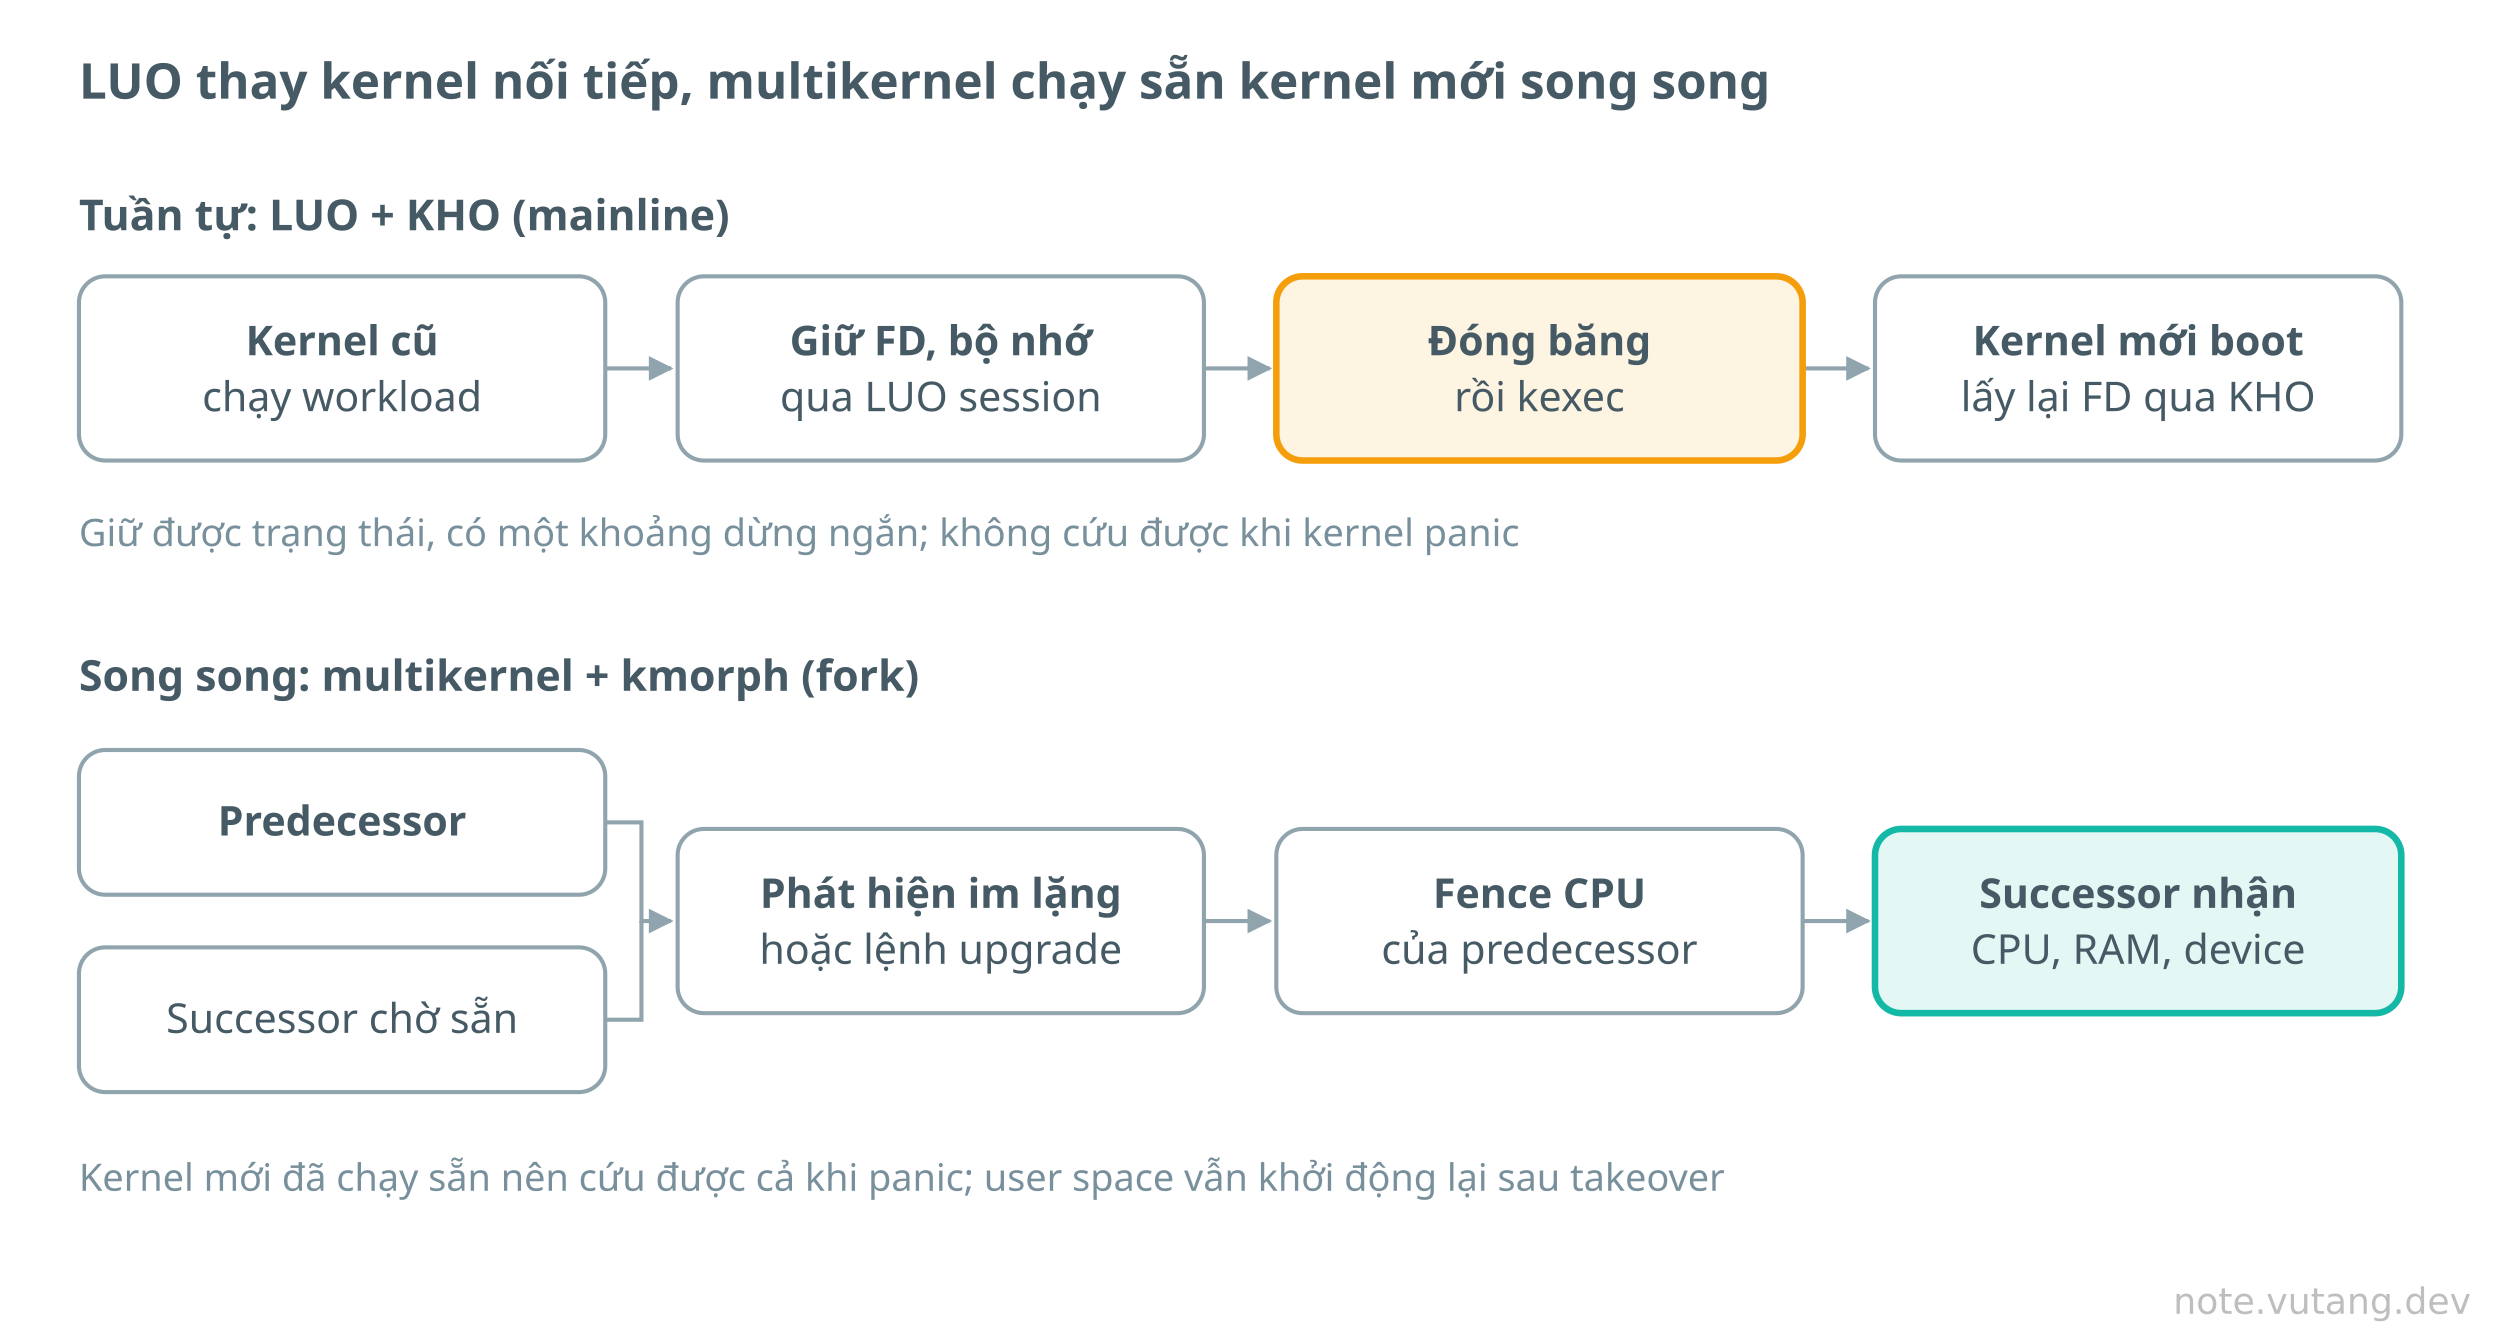
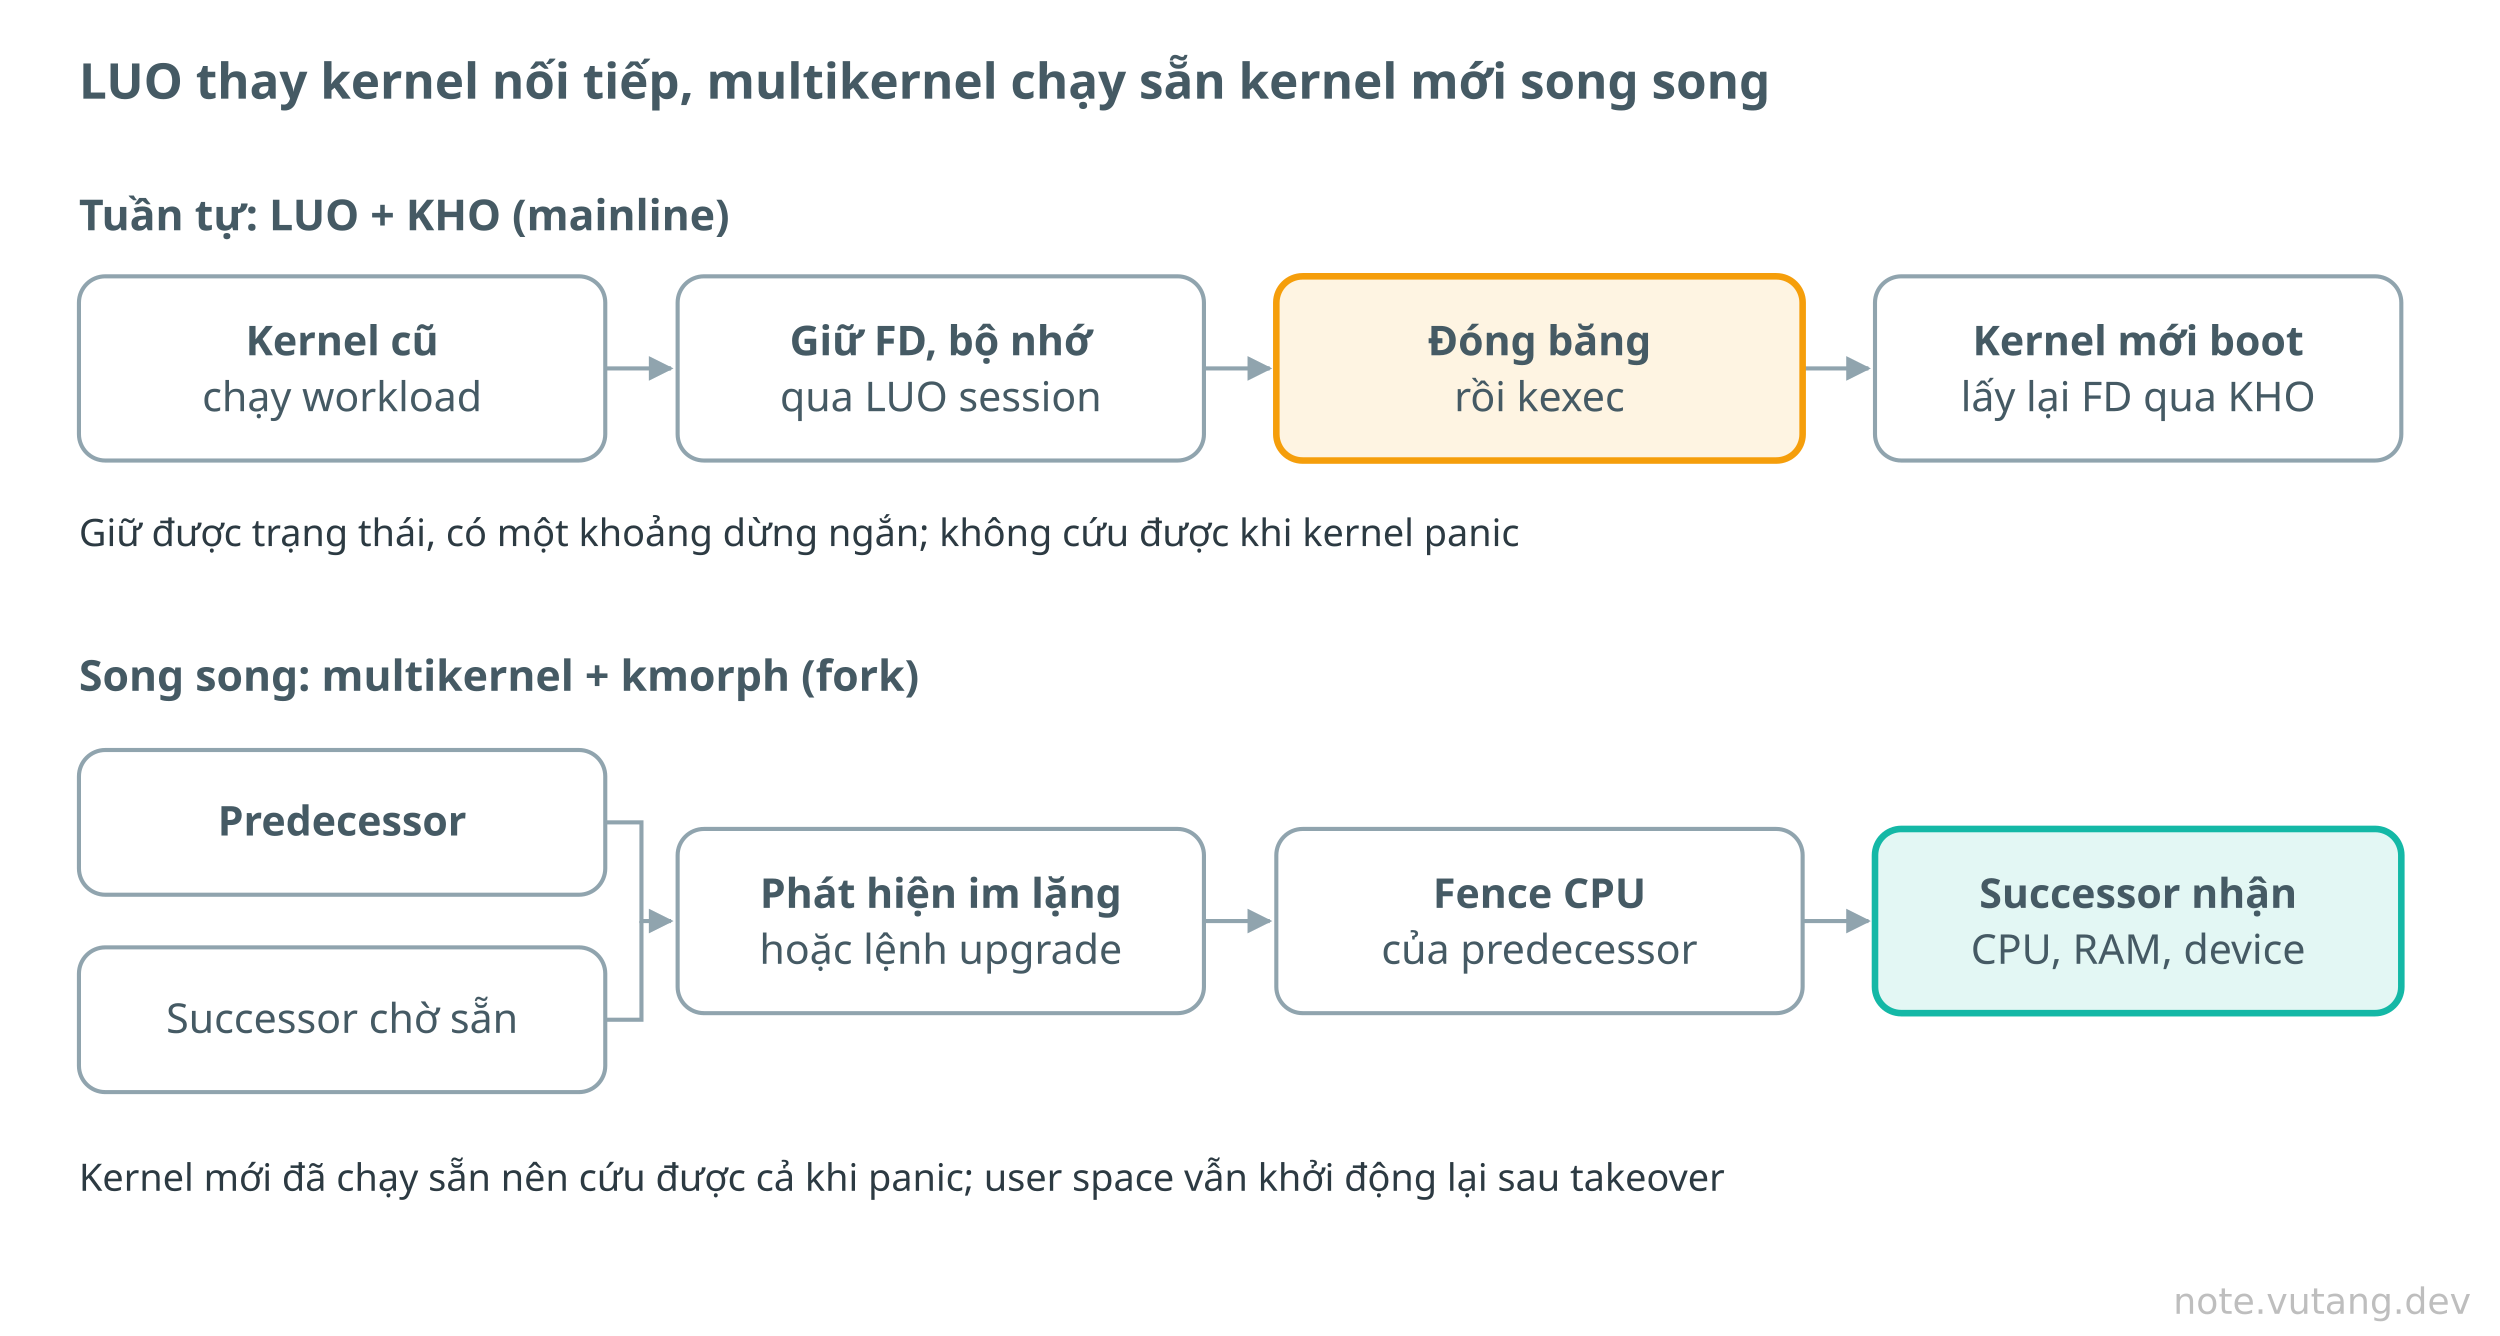
<svg xmlns="http://www.w3.org/2000/svg" viewBox="0 0 760 406" role="img" aria-label="LUO thay kernel nối tiếp, multikernel chạy sẵn kernel mới song song" font-family="system-ui,sans-serif" font-size="12.5">
  <defs>
    <marker id="two-arrow" viewBox="0 0 10 10" refX="9" refY="5" markerWidth="6" markerHeight="6" orient="auto-start-reverse">
      <path d="M0 0L10 5L0 10z" fill="#90a4ae" />
    </marker>
  </defs>
  <text x="24" y="30" font-size="15" font-weight="600" fill="#455a64">LUO thay kernel nối tiếp, multikernel chạy sẵn kernel mới song song</text>
  <text x="24" y="70" font-size="13" font-weight="600" fill="#455a64">Tuần tự: LUO + KHO (mainline)</text>
  <text x="24" y="210" font-size="13" font-weight="600" fill="#455a64">Song song: multikernel + kmorph (fork)</text>
  <g fill="none" stroke="#90a4ae" stroke-width="1.25">
    <path d="M184 112H204" marker-end="url(#two-arrow)" />
    <path d="M366 112H386" marker-end="url(#two-arrow)" />
    <path d="M548 112H568" marker-end="url(#two-arrow)" />
    <path d="M184 250H195V280H204" marker-end="url(#two-arrow)" />
    <path d="M184 310H195V280" />
    <path d="M366 280H386" marker-end="url(#two-arrow)" />
    <path d="M548 280H568" marker-end="url(#two-arrow)" />
  </g>
  <rect x="24" y="84" width="160" height="56" rx="8" fill="none" stroke="#90a4ae" stroke-width="1.25" />
  <text x="104" y="108" text-anchor="middle" font-weight="600" fill="#455a64">Kernel cũ</text>
  <text x="104" y="125" text-anchor="middle" fill="#455a64">chạy workload</text>
  <rect x="206" y="84" width="160" height="56" rx="8" fill="none" stroke="#90a4ae" stroke-width="1.25" />
  <text x="286" y="108" text-anchor="middle" font-weight="600" fill="#455a64">Giữ FD, bộ nhớ</text>
  <text x="286" y="125" text-anchor="middle" fill="#455a64">qua LUO session</text>
  <rect x="388" y="84" width="160" height="56" rx="8" fill="#f59e0b" fill-opacity="0.12" stroke="#f59e0b" stroke-width="2" />
  <text x="468" y="108" text-anchor="middle" font-weight="600" fill="#455a64">Đóng băng</text>
  <text x="468" y="125" text-anchor="middle" fill="#455a64">rồi kexec</text>
  <rect x="570" y="84" width="160" height="56" rx="8" fill="none" stroke="#90a4ae" stroke-width="1.25" />
  <text x="650" y="108" text-anchor="middle" font-weight="600" fill="#455a64">Kernel mới boot</text>
  <text x="650" y="125" text-anchor="middle" fill="#455a64">lấy lại FD qua KHO</text>
-   <text x="24" y="166" font-size="11.5" fill="#78909c">Giữ được trạng thái, có một khoảng dừng ngắn; không cứu được khi kernel panic</text>
+   <text x="24" y="166" font-size="11.5" fill="#2c3a42">Giữ được trạng thái, có một khoảng dừng ngắn; không cứu được khi kernel panic</text>
  <rect x="24" y="228" width="160" height="44" rx="8" fill="none" stroke="#90a4ae" stroke-width="1.25" />
  <text x="104" y="254" text-anchor="middle" font-weight="600" fill="#455a64">Predecessor</text>
  <rect x="24" y="288" width="160" height="44" rx="8" fill="none" stroke="#90a4ae" stroke-width="1.25" />
  <text x="104" y="314" text-anchor="middle" fill="#455a64">Successor chờ sẵn</text>
  <rect x="206" y="252" width="160" height="56" rx="8" fill="none" stroke="#90a4ae" stroke-width="1.25" />
  <text x="286" y="276" text-anchor="middle" font-weight="600" fill="#455a64">Phát hiện im lặng</text>
  <text x="286" y="293" text-anchor="middle" fill="#455a64">hoặc lệnh upgrade</text>
  <rect x="388" y="252" width="160" height="56" rx="8" fill="none" stroke="#90a4ae" stroke-width="1.25" />
  <text x="468" y="276" text-anchor="middle" font-weight="600" fill="#455a64">Fence CPU</text>
  <text x="468" y="293" text-anchor="middle" fill="#455a64">của predecessor</text>
  <rect x="570" y="252" width="160" height="56" rx="8" fill="#14b8a6" fill-opacity="0.12" stroke="#14b8a6" stroke-width="2" />
  <text x="650" y="276" text-anchor="middle" font-weight="600" fill="#455a64">Successor nhận</text>
  <text x="650" y="293" text-anchor="middle" fill="#455a64">CPU, RAM, device</text>
-   <text x="24" y="362" font-size="11.5" fill="#78909c">Kernel mới đã chạy sẵn nên cứu được cả khi panic; user space vẫn khởi động lại sau takeover</text>
+   <text x="24" y="362" font-size="11.5" fill="#2c3a42">Kernel mới đã chạy sẵn nên cứu được cả khi panic; user space vẫn khởi động lại sau takeover</text>
  <text id="wm" x="751.2" y="399.4" text-anchor="end" font-size="11" font-family="DejaVu Sans, sans-serif" style="fill:#888;fill-opacity:0.55">note.vutang.dev</text>
</svg>
